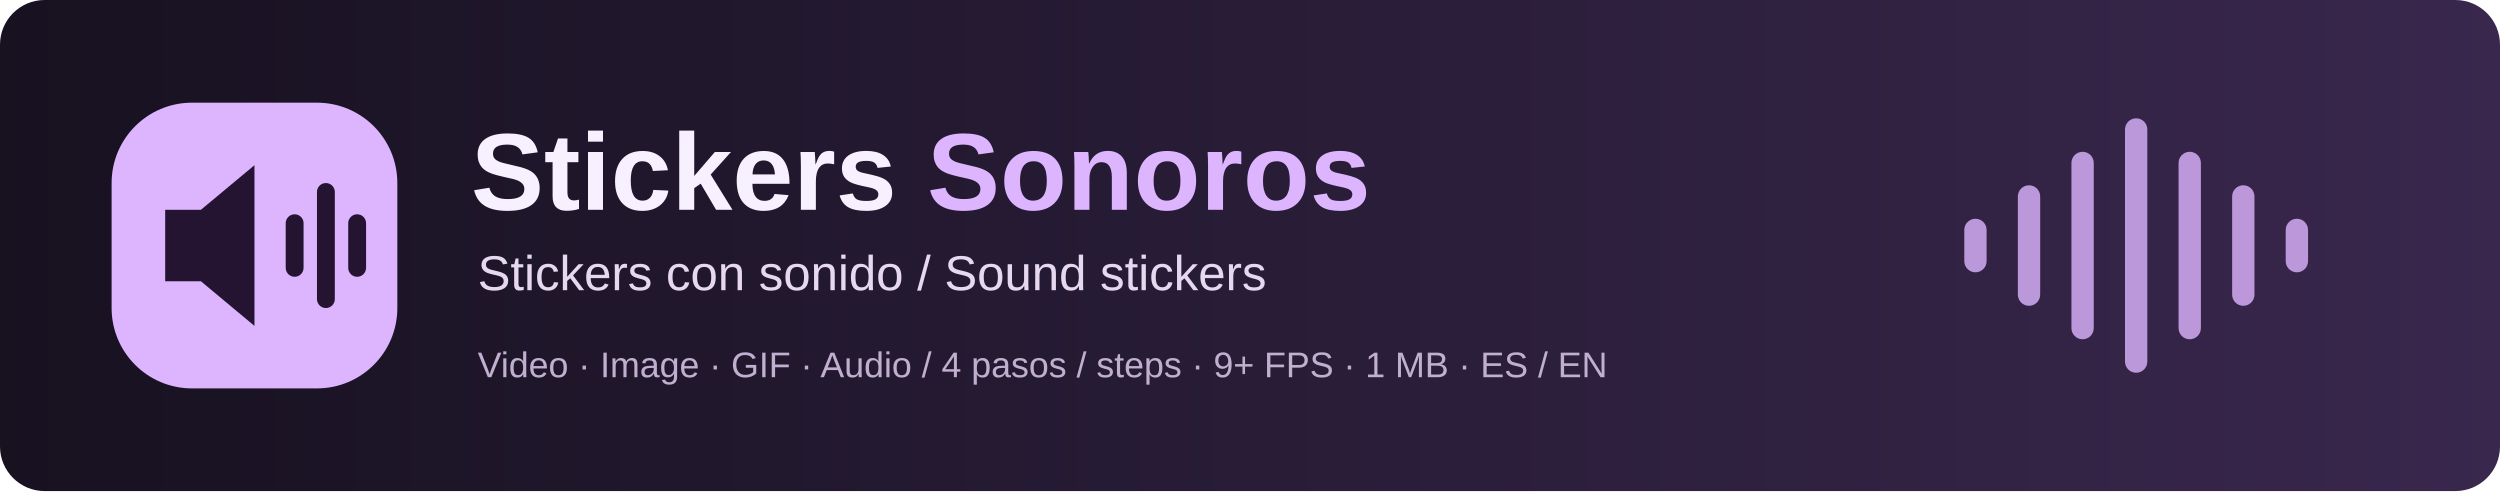
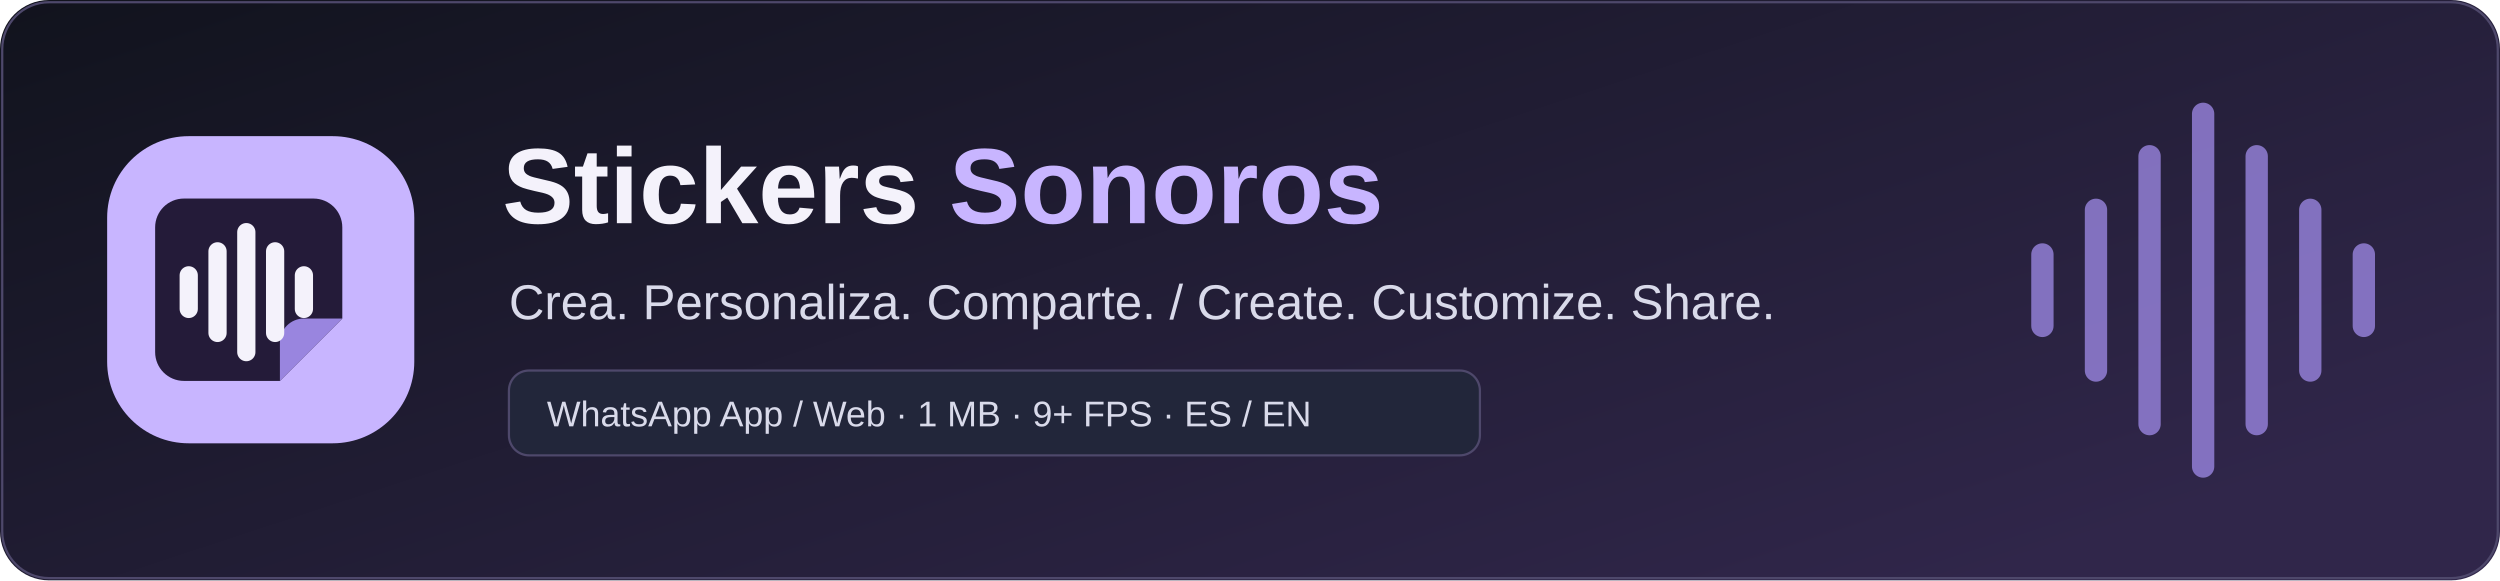
- <svg xmlns="http://www.w3.org/2000/svg" width="1120" height="220" viewBox="0 0 1120 220" role="img" aria-labelledby="title">
+ <svg xmlns="http://www.w3.org/2000/svg" width="1120" height="260" viewBox="0 0 1120 260" role="img" aria-labelledby="title">
  <defs>
-     <linearGradient id="g">
-       <stop stop-color="#171120" />
-       <stop offset="1" stop-color="#39274d" />
+     <linearGradient id="bg" x2="1" y2=".7">
+       <stop stop-color="#11131d" />
+       <stop offset="1" stop-color="#30264a" />
    </linearGradient>
  </defs>
-   <rect width="1120" height="220" rx="20" fill="url(#g)" />
-   <g transform="translate(50 46) scale(2)">
-     <rect width="64" height="64" rx="18" fill="#ddb5ff" />
-     <g fill="#241331">
-       <path d="M12 24h8l12-10v36L20 40h-8z" />
-       <rect x="39" y="25" width="4" height="14" rx="2" />
-       <rect x="46" y="18" width="4" height="28" rx="2" />
-       <rect x="53" y="25" width="4" height="14" rx="2" />
-     </g>
+   <rect width="1120" height="260" rx="22" fill="url(#bg)" />
+   <rect x="1" y="1" width="1118" height="258" rx="21" fill="none" stroke="#4e486b" />
+   <g transform="translate(48 61) scale(2.15)">
+     <rect width="64" height="64" rx="17" fill="#c8b5ff" />
+     <path d="M10 19a6 6 0 0 1 6-6h27a6 6 0 0 1 6 6v19L36 51H16a6 6 0 0 1-6-6z" fill="#241b39" />
+     <path d="M36 51V43a5 5 0 0 1 5-5h8" fill="#9985df" />
+     <path d="M17 29v7m6-12v17m6-21v25m6-21v17m6-12v7" fill="none" stroke="#f4f2fb" stroke-width="3.8" stroke-linecap="round" />
  </g>
-   <g font-family="Arial, sans-serif">
-     <text x="211" y="94" font-size="49" font-weight="bold" fill="#f7f0ff">Stickers <tspan fill="#ddb5ff">Sonoros</tspan>
+   <g font-family="Arial,sans-serif">
+     <text x="225" y="100" font-size="48" font-weight="bold" fill="#f4f2fb">Stickers <tspan fill="#c8b5ff">Sonoros</tspan>
    </text>
-     <text x="214" y="130" font-size="22" fill="#e5d8ef">Stickers con sonido / Sound stickers</text>
-     <text x="214" y="169" font-size="16" fill="#c0afcf">Video · Image · GIF · Audio  /  4 pasos / steps · 9+ FPS · 1 MB · ES / EN</text>
+     <text x="228" y="143" font-size="22" fill="#d9daea">Crea. Personaliza. Comparte. / Create. Customize. Share.</text>
+     <rect x="228" y="166" width="435" height="38" rx="9" fill="#22263a" stroke="#4e486b" />
+     <text x="245" y="191" font-size="16" fill="#d9daea">WhatsApp App / Web   ·   1 MB   ·   9+ FPS   ·   ES / EN</text>
  </g>
-   <g fill="#ddb5ff" opacity=".8">
-     <rect x="880" y="98" width="10" height="24" rx="5" />
-     <rect x="904" y="83" width="10" height="54" rx="5" />
-     <rect x="928" y="68" width="10" height="84" rx="5" />
-     <rect x="952" y="53" width="10" height="114" rx="5" />
-     <rect x="976" y="68" width="10" height="84" rx="5" />
-     <rect x="1000" y="83" width="10" height="54" rx="5" />
-     <rect x="1024" y="98" width="10" height="24" rx="5" />
-   </g>
+   <path d="M915 114v32m24-52v72m24-96v120m24-139v158m24-139v120m24-96v72m24-52v32" stroke="#9985df" stroke-width="10" stroke-linecap="round" opacity=".8" />
</svg>
